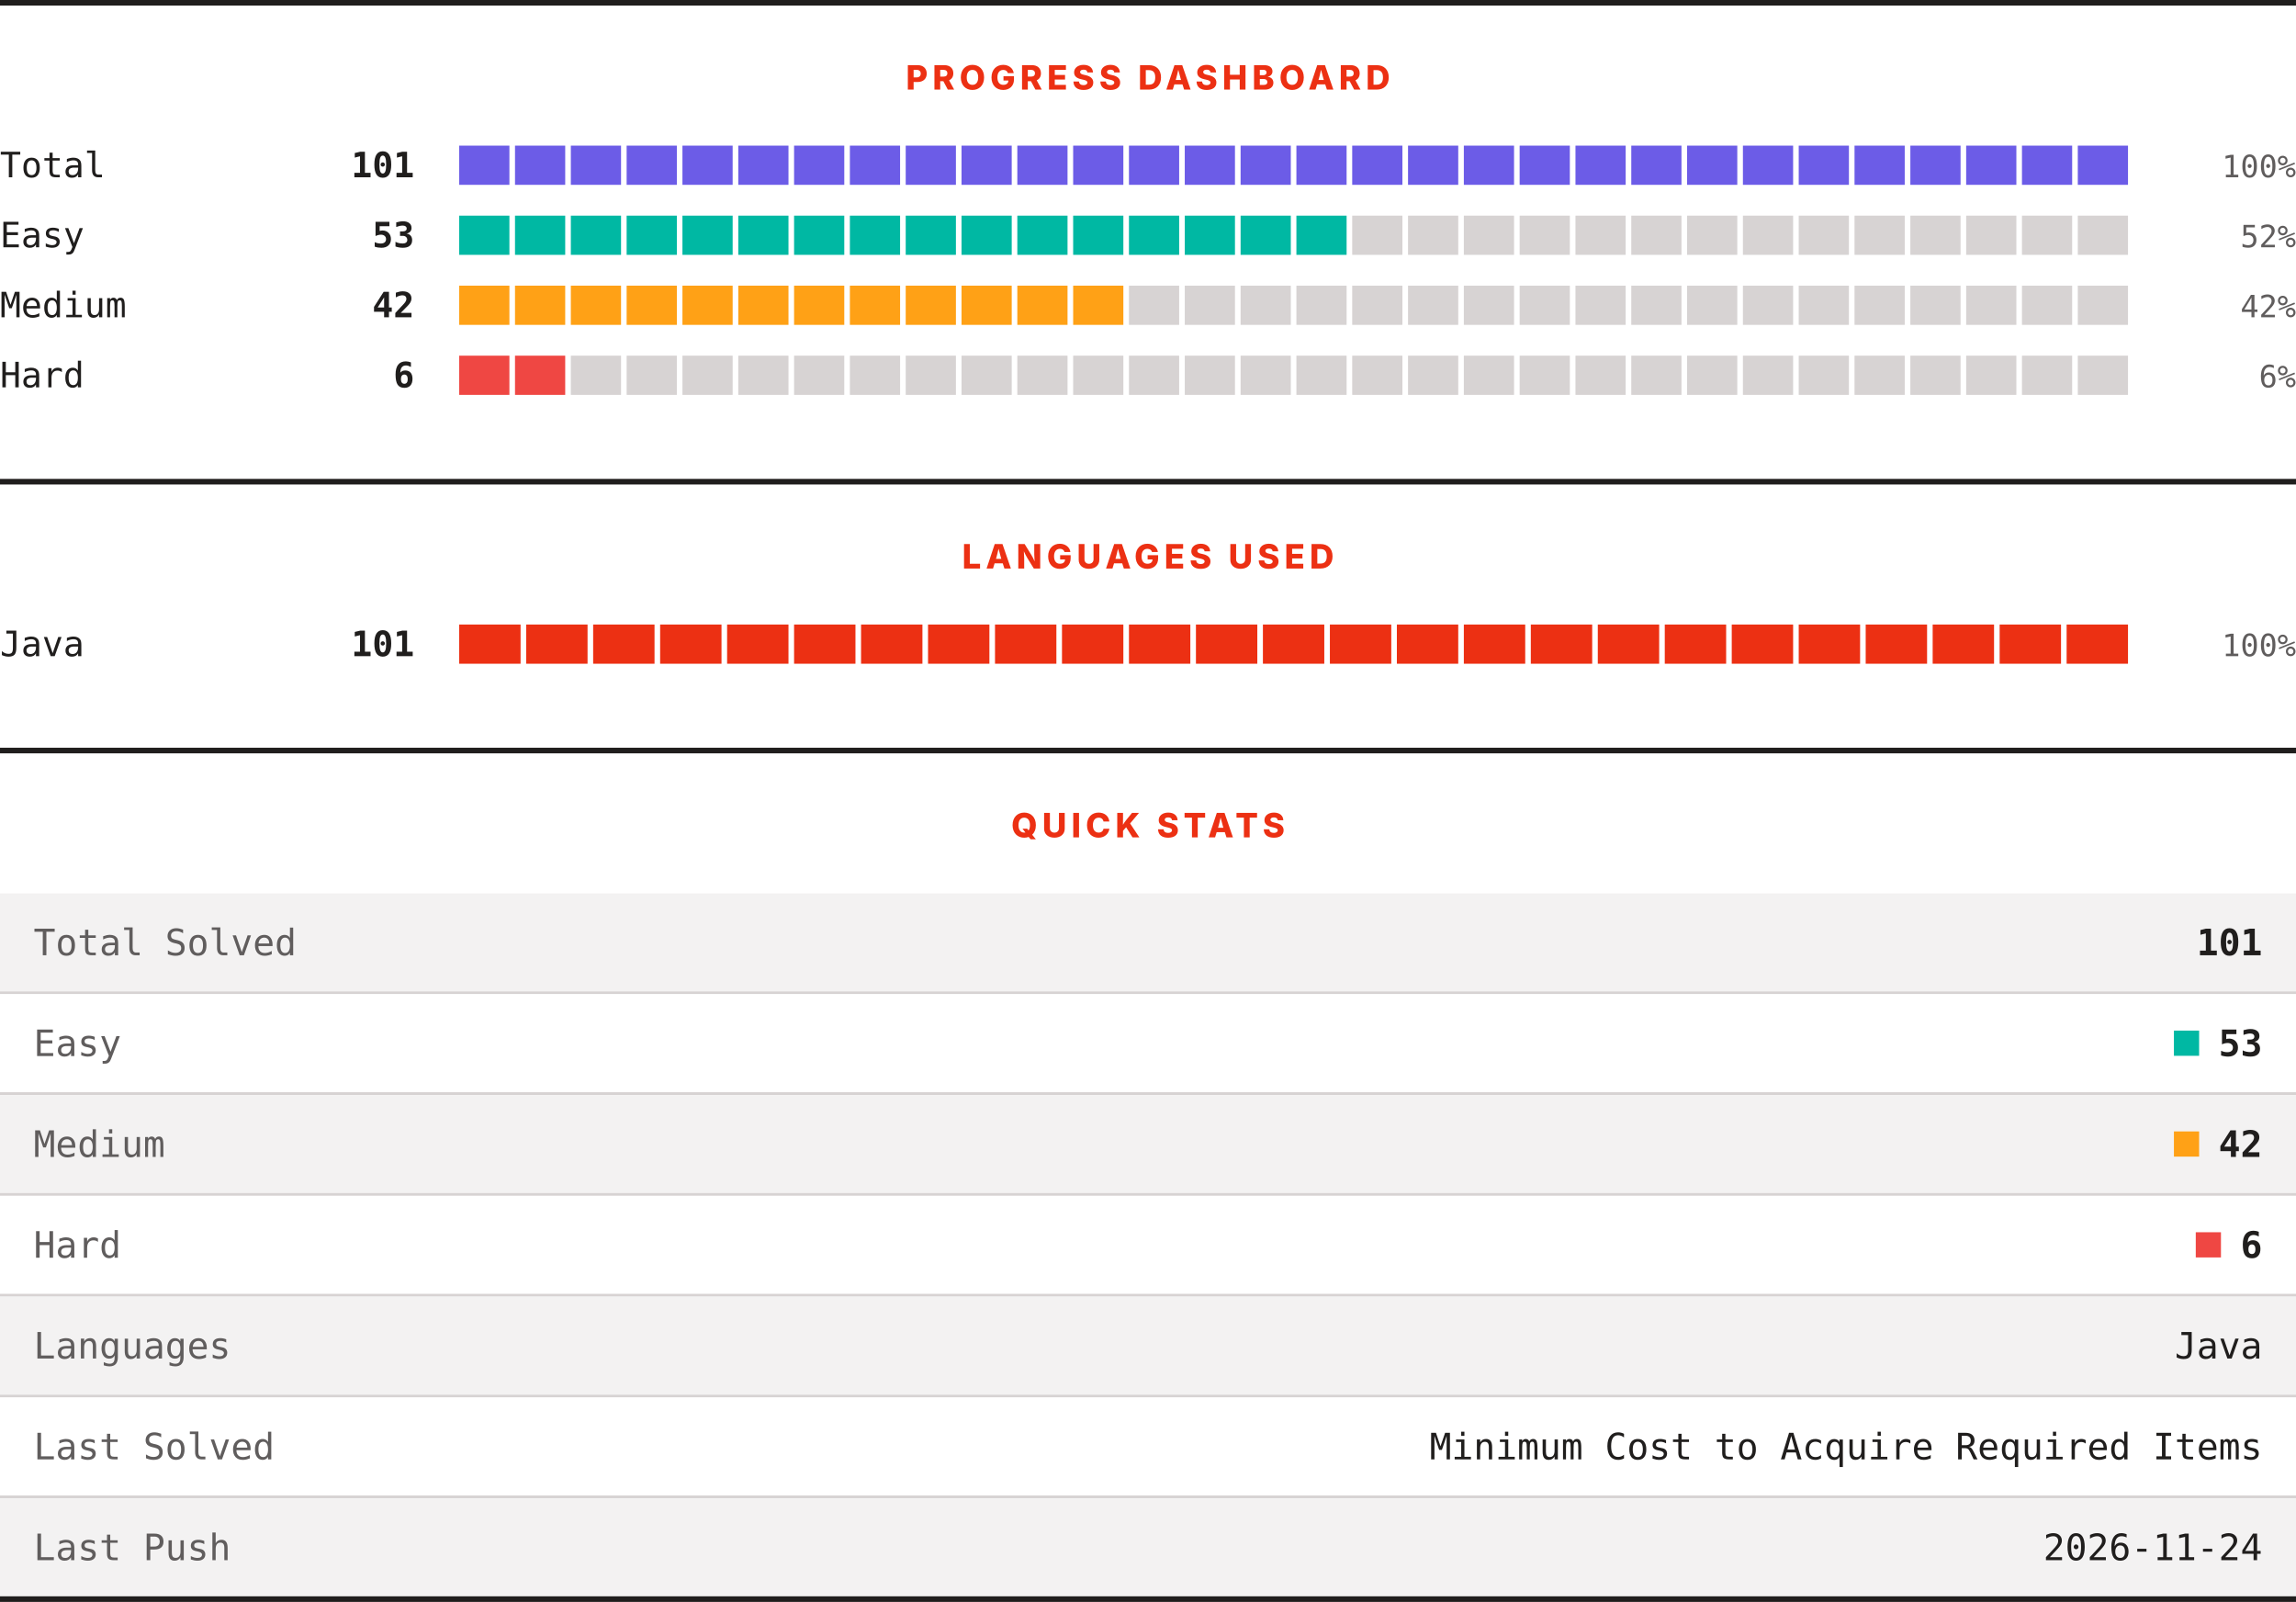
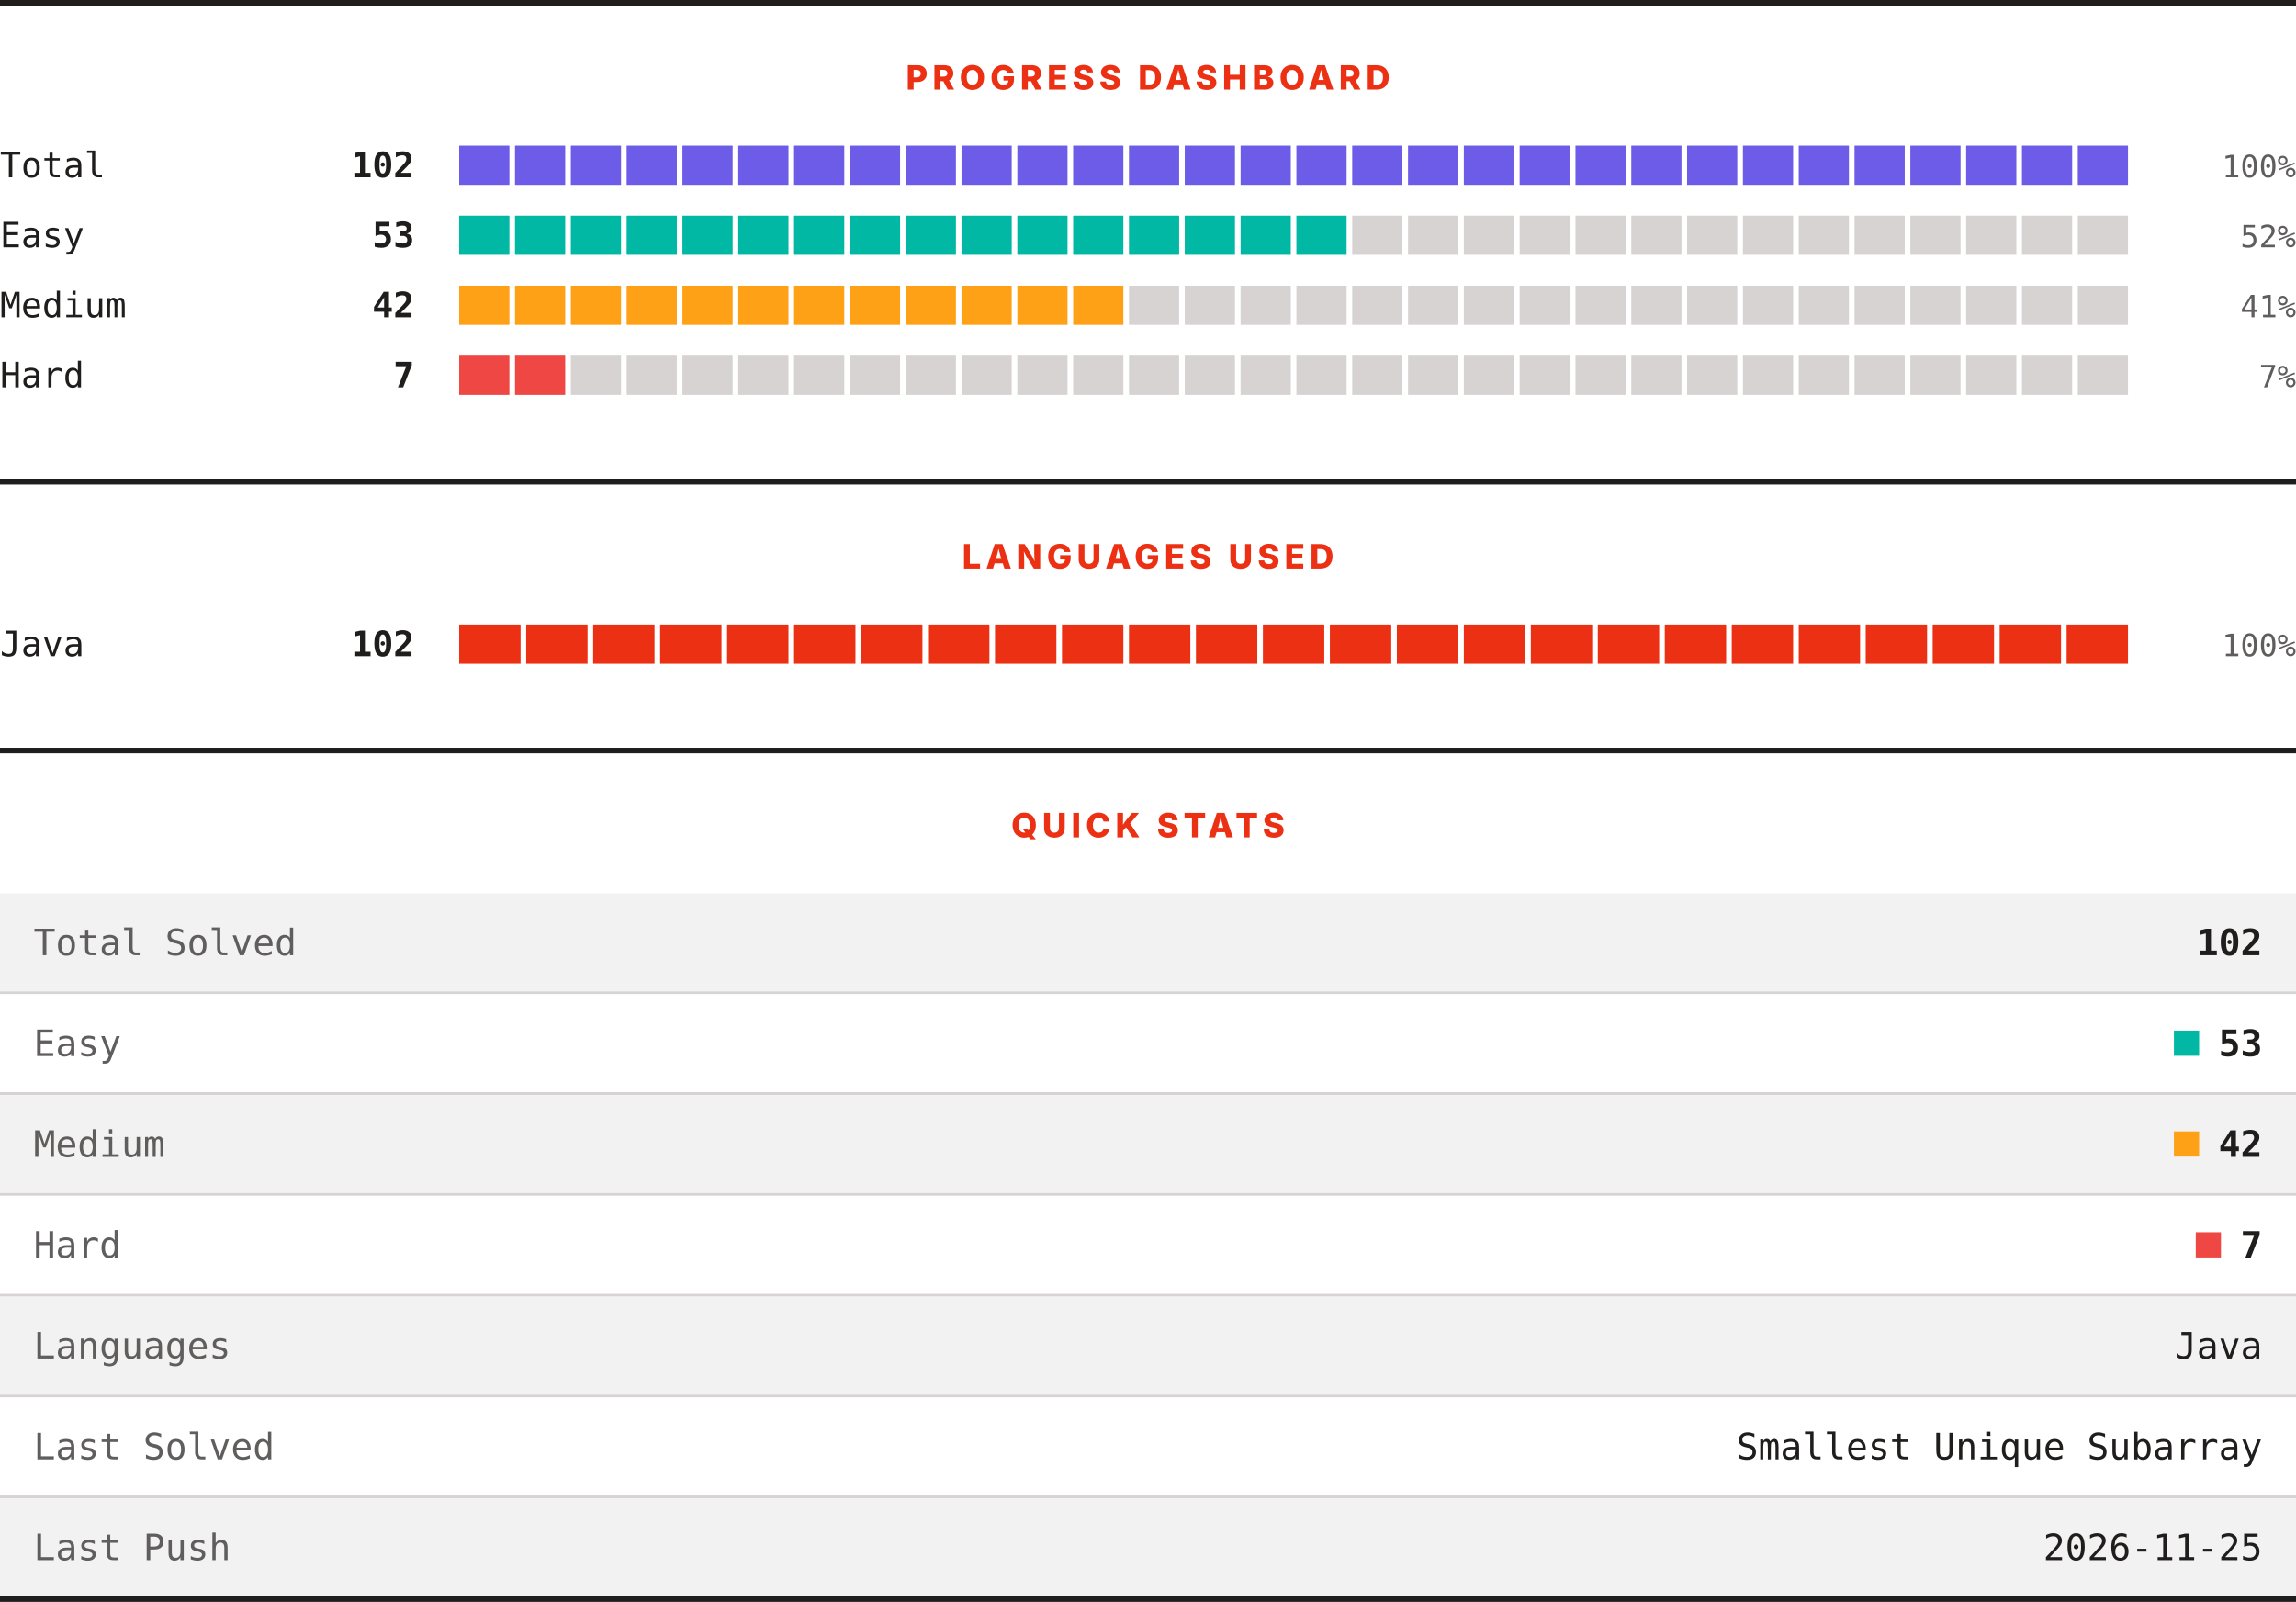
<svg xmlns="http://www.w3.org/2000/svg" width="820" height="572" viewBox="0 0 820 572" role="img" aria-label="LeetCode progress, languages and quick stats">
  <rect width="820" height="572" fill="#ffffff" />
  <rect x="0" y="0" width="820" height="2" fill="#201e1d" />
  <text x="410" y="32" text-anchor="middle" font-family="Archivo, system-ui, -apple-system, Segoe UI, sans-serif" font-size="12" font-weight="800" letter-spacing="1.68" fill="#ec3013">PROGRESS DASHBOARD</text>
  <text x="0" y="63.3" font-family="ui-monospace, SFMono-Regular, Menlo, Consolas, monospace" font-size="12.5" fill="#201e1d">Total</text>
-   <text x="148" y="63.3" text-anchor="end" font-family="ui-monospace, SFMono-Regular, Menlo, Consolas, monospace" font-size="12.5" font-weight="700" fill="#201e1d">101</text>
+   <text x="148" y="63.3" text-anchor="end" font-family="ui-monospace, SFMono-Regular, Menlo, Consolas, monospace" font-size="12.5" font-weight="700" fill="#201e1d">102</text>
  <rect x="164.00" y="52" width="17.93" height="14" fill="#6c5ce7" />
  <rect x="183.93" y="52" width="17.93" height="14" fill="#6c5ce7" />
  <rect x="203.87" y="52" width="17.93" height="14" fill="#6c5ce7" />
  <rect x="223.80" y="52" width="17.93" height="14" fill="#6c5ce7" />
  <rect x="243.73" y="52" width="17.93" height="14" fill="#6c5ce7" />
  <rect x="263.67" y="52" width="17.93" height="14" fill="#6c5ce7" />
  <rect x="283.60" y="52" width="17.93" height="14" fill="#6c5ce7" />
  <rect x="303.53" y="52" width="17.93" height="14" fill="#6c5ce7" />
  <rect x="323.47" y="52" width="17.93" height="14" fill="#6c5ce7" />
  <rect x="343.40" y="52" width="17.93" height="14" fill="#6c5ce7" />
  <rect x="363.33" y="52" width="17.93" height="14" fill="#6c5ce7" />
  <rect x="383.27" y="52" width="17.93" height="14" fill="#6c5ce7" />
  <rect x="403.20" y="52" width="17.93" height="14" fill="#6c5ce7" />
  <rect x="423.13" y="52" width="17.93" height="14" fill="#6c5ce7" />
  <rect x="443.07" y="52" width="17.93" height="14" fill="#6c5ce7" />
  <rect x="463.00" y="52" width="17.93" height="14" fill="#6c5ce7" />
  <rect x="482.93" y="52" width="17.93" height="14" fill="#6c5ce7" />
  <rect x="502.87" y="52" width="17.93" height="14" fill="#6c5ce7" />
  <rect x="522.80" y="52" width="17.93" height="14" fill="#6c5ce7" />
  <rect x="542.73" y="52" width="17.93" height="14" fill="#6c5ce7" />
  <rect x="562.67" y="52" width="17.93" height="14" fill="#6c5ce7" />
  <rect x="582.60" y="52" width="17.93" height="14" fill="#6c5ce7" />
  <rect x="602.53" y="52" width="17.93" height="14" fill="#6c5ce7" />
  <rect x="622.47" y="52" width="17.93" height="14" fill="#6c5ce7" />
  <rect x="642.40" y="52" width="17.93" height="14" fill="#6c5ce7" />
  <rect x="662.33" y="52" width="17.93" height="14" fill="#6c5ce7" />
  <rect x="682.27" y="52" width="17.93" height="14" fill="#6c5ce7" />
  <rect x="702.20" y="52" width="17.93" height="14" fill="#6c5ce7" />
  <rect x="722.13" y="52" width="17.93" height="14" fill="#6c5ce7" />
  <rect x="742.07" y="52" width="17.93" height="14" fill="#6c5ce7" />
  <text x="820" y="63.3" text-anchor="end" font-family="ui-monospace, SFMono-Regular, Menlo, Consolas, monospace" font-size="11" fill="#605d5d">100%</text>
  <text x="0" y="88.3" font-family="ui-monospace, SFMono-Regular, Menlo, Consolas, monospace" font-size="12.5" fill="#201e1d">Easy</text>
  <text x="148" y="88.3" text-anchor="end" font-family="ui-monospace, SFMono-Regular, Menlo, Consolas, monospace" font-size="12.5" font-weight="700" fill="#201e1d">53</text>
  <rect x="164.00" y="77" width="17.93" height="14" fill="#00b8a3" />
  <rect x="183.93" y="77" width="17.93" height="14" fill="#00b8a3" />
  <rect x="203.87" y="77" width="17.93" height="14" fill="#00b8a3" />
  <rect x="223.80" y="77" width="17.93" height="14" fill="#00b8a3" />
  <rect x="243.73" y="77" width="17.93" height="14" fill="#00b8a3" />
  <rect x="263.67" y="77" width="17.93" height="14" fill="#00b8a3" />
  <rect x="283.60" y="77" width="17.93" height="14" fill="#00b8a3" />
  <rect x="303.53" y="77" width="17.93" height="14" fill="#00b8a3" />
  <rect x="323.47" y="77" width="17.93" height="14" fill="#00b8a3" />
  <rect x="343.40" y="77" width="17.93" height="14" fill="#00b8a3" />
  <rect x="363.33" y="77" width="17.93" height="14" fill="#00b8a3" />
  <rect x="383.27" y="77" width="17.93" height="14" fill="#00b8a3" />
  <rect x="403.20" y="77" width="17.93" height="14" fill="#00b8a3" />
  <rect x="423.13" y="77" width="17.93" height="14" fill="#00b8a3" />
  <rect x="443.07" y="77" width="17.93" height="14" fill="#00b8a3" />
  <rect x="463.00" y="77" width="17.93" height="14" fill="#00b8a3" />
  <rect x="482.93" y="77" width="17.93" height="14" fill="#d7d3d3" />
  <rect x="502.87" y="77" width="17.93" height="14" fill="#d7d3d3" />
  <rect x="522.80" y="77" width="17.93" height="14" fill="#d7d3d3" />
  <rect x="542.73" y="77" width="17.93" height="14" fill="#d7d3d3" />
  <rect x="562.67" y="77" width="17.93" height="14" fill="#d7d3d3" />
  <rect x="582.60" y="77" width="17.93" height="14" fill="#d7d3d3" />
  <rect x="602.53" y="77" width="17.93" height="14" fill="#d7d3d3" />
  <rect x="622.47" y="77" width="17.93" height="14" fill="#d7d3d3" />
  <rect x="642.40" y="77" width="17.93" height="14" fill="#d7d3d3" />
  <rect x="662.33" y="77" width="17.93" height="14" fill="#d7d3d3" />
  <rect x="682.27" y="77" width="17.93" height="14" fill="#d7d3d3" />
  <rect x="702.20" y="77" width="17.93" height="14" fill="#d7d3d3" />
  <rect x="722.13" y="77" width="17.93" height="14" fill="#d7d3d3" />
  <rect x="742.07" y="77" width="17.93" height="14" fill="#d7d3d3" />
  <text x="820" y="88.3" text-anchor="end" font-family="ui-monospace, SFMono-Regular, Menlo, Consolas, monospace" font-size="11" fill="#605d5d">52%</text>
  <text x="0" y="113.3" font-family="ui-monospace, SFMono-Regular, Menlo, Consolas, monospace" font-size="12.5" fill="#201e1d">Medium</text>
  <text x="148" y="113.3" text-anchor="end" font-family="ui-monospace, SFMono-Regular, Menlo, Consolas, monospace" font-size="12.5" font-weight="700" fill="#201e1d">42</text>
  <rect x="164.00" y="102" width="17.93" height="14" fill="#ffa116" />
  <rect x="183.93" y="102" width="17.93" height="14" fill="#ffa116" />
  <rect x="203.87" y="102" width="17.93" height="14" fill="#ffa116" />
  <rect x="223.80" y="102" width="17.93" height="14" fill="#ffa116" />
  <rect x="243.73" y="102" width="17.93" height="14" fill="#ffa116" />
  <rect x="263.67" y="102" width="17.93" height="14" fill="#ffa116" />
  <rect x="283.60" y="102" width="17.93" height="14" fill="#ffa116" />
  <rect x="303.53" y="102" width="17.93" height="14" fill="#ffa116" />
  <rect x="323.47" y="102" width="17.93" height="14" fill="#ffa116" />
  <rect x="343.40" y="102" width="17.93" height="14" fill="#ffa116" />
  <rect x="363.33" y="102" width="17.93" height="14" fill="#ffa116" />
  <rect x="383.27" y="102" width="17.93" height="14" fill="#ffa116" />
  <rect x="403.20" y="102" width="17.93" height="14" fill="#d7d3d3" />
  <rect x="423.13" y="102" width="17.93" height="14" fill="#d7d3d3" />
  <rect x="443.07" y="102" width="17.93" height="14" fill="#d7d3d3" />
  <rect x="463.00" y="102" width="17.93" height="14" fill="#d7d3d3" />
  <rect x="482.93" y="102" width="17.93" height="14" fill="#d7d3d3" />
  <rect x="502.87" y="102" width="17.93" height="14" fill="#d7d3d3" />
  <rect x="522.80" y="102" width="17.93" height="14" fill="#d7d3d3" />
  <rect x="542.73" y="102" width="17.93" height="14" fill="#d7d3d3" />
  <rect x="562.67" y="102" width="17.93" height="14" fill="#d7d3d3" />
  <rect x="582.60" y="102" width="17.93" height="14" fill="#d7d3d3" />
  <rect x="602.53" y="102" width="17.93" height="14" fill="#d7d3d3" />
  <rect x="622.47" y="102" width="17.93" height="14" fill="#d7d3d3" />
  <rect x="642.40" y="102" width="17.93" height="14" fill="#d7d3d3" />
  <rect x="662.33" y="102" width="17.93" height="14" fill="#d7d3d3" />
  <rect x="682.27" y="102" width="17.93" height="14" fill="#d7d3d3" />
  <rect x="702.20" y="102" width="17.93" height="14" fill="#d7d3d3" />
  <rect x="722.13" y="102" width="17.93" height="14" fill="#d7d3d3" />
  <rect x="742.07" y="102" width="17.93" height="14" fill="#d7d3d3" />
-   <text x="820" y="113.3" text-anchor="end" font-family="ui-monospace, SFMono-Regular, Menlo, Consolas, monospace" font-size="11" fill="#605d5d">42%</text>
+   <text x="820" y="113.3" text-anchor="end" font-family="ui-monospace, SFMono-Regular, Menlo, Consolas, monospace" font-size="11" fill="#605d5d">41%</text>
  <text x="0" y="138.3" font-family="ui-monospace, SFMono-Regular, Menlo, Consolas, monospace" font-size="12.5" fill="#201e1d">Hard</text>
-   <text x="148" y="138.3" text-anchor="end" font-family="ui-monospace, SFMono-Regular, Menlo, Consolas, monospace" font-size="12.5" font-weight="700" fill="#201e1d">6</text>
+   <text x="148" y="138.3" text-anchor="end" font-family="ui-monospace, SFMono-Regular, Menlo, Consolas, monospace" font-size="12.5" font-weight="700" fill="#201e1d">7</text>
  <rect x="164.00" y="127" width="17.93" height="14" fill="#ef4743" />
  <rect x="183.93" y="127" width="17.93" height="14" fill="#ef4743" />
  <rect x="203.87" y="127" width="17.93" height="14" fill="#d7d3d3" />
  <rect x="223.80" y="127" width="17.93" height="14" fill="#d7d3d3" />
  <rect x="243.73" y="127" width="17.93" height="14" fill="#d7d3d3" />
  <rect x="263.67" y="127" width="17.93" height="14" fill="#d7d3d3" />
  <rect x="283.60" y="127" width="17.93" height="14" fill="#d7d3d3" />
  <rect x="303.53" y="127" width="17.93" height="14" fill="#d7d3d3" />
  <rect x="323.47" y="127" width="17.93" height="14" fill="#d7d3d3" />
  <rect x="343.40" y="127" width="17.93" height="14" fill="#d7d3d3" />
  <rect x="363.33" y="127" width="17.93" height="14" fill="#d7d3d3" />
  <rect x="383.27" y="127" width="17.93" height="14" fill="#d7d3d3" />
  <rect x="403.20" y="127" width="17.93" height="14" fill="#d7d3d3" />
  <rect x="423.13" y="127" width="17.93" height="14" fill="#d7d3d3" />
  <rect x="443.07" y="127" width="17.93" height="14" fill="#d7d3d3" />
  <rect x="463.00" y="127" width="17.93" height="14" fill="#d7d3d3" />
  <rect x="482.93" y="127" width="17.93" height="14" fill="#d7d3d3" />
  <rect x="502.87" y="127" width="17.93" height="14" fill="#d7d3d3" />
  <rect x="522.80" y="127" width="17.93" height="14" fill="#d7d3d3" />
  <rect x="542.73" y="127" width="17.93" height="14" fill="#d7d3d3" />
  <rect x="562.67" y="127" width="17.93" height="14" fill="#d7d3d3" />
  <rect x="582.60" y="127" width="17.93" height="14" fill="#d7d3d3" />
  <rect x="602.53" y="127" width="17.93" height="14" fill="#d7d3d3" />
  <rect x="622.47" y="127" width="17.93" height="14" fill="#d7d3d3" />
  <rect x="642.40" y="127" width="17.93" height="14" fill="#d7d3d3" />
  <rect x="662.33" y="127" width="17.93" height="14" fill="#d7d3d3" />
  <rect x="682.27" y="127" width="17.93" height="14" fill="#d7d3d3" />
  <rect x="702.20" y="127" width="17.93" height="14" fill="#d7d3d3" />
  <rect x="722.13" y="127" width="17.93" height="14" fill="#d7d3d3" />
  <rect x="742.07" y="127" width="17.93" height="14" fill="#d7d3d3" />
-   <text x="820" y="138.3" text-anchor="end" font-family="ui-monospace, SFMono-Regular, Menlo, Consolas, monospace" font-size="11" fill="#605d5d">6%</text>
+   <text x="820" y="138.3" text-anchor="end" font-family="ui-monospace, SFMono-Regular, Menlo, Consolas, monospace" font-size="11" fill="#605d5d">7%</text>
  <rect x="0" y="171" width="820" height="2" fill="#201e1d" />
  <text x="410" y="203" text-anchor="middle" font-family="Archivo, system-ui, -apple-system, Segoe UI, sans-serif" font-size="12" font-weight="800" letter-spacing="1.68" fill="#ec3013">LANGUAGES USED</text>
  <text x="0" y="234.3" font-family="ui-monospace, SFMono-Regular, Menlo, Consolas, monospace" font-size="12.5" fill="#201e1d">Java</text>
-   <text x="148" y="234.3" text-anchor="end" font-family="ui-monospace, SFMono-Regular, Menlo, Consolas, monospace" font-size="12.5" font-weight="700" fill="#201e1d">101</text>
+   <text x="148" y="234.3" text-anchor="end" font-family="ui-monospace, SFMono-Regular, Menlo, Consolas, monospace" font-size="12.5" font-weight="700" fill="#201e1d">102</text>
  <rect x="164.00" y="223" width="21.92" height="14" fill="#ec3013" />
  <rect x="187.92" y="223" width="21.92" height="14" fill="#ec3013" />
  <rect x="211.84" y="223" width="21.92" height="14" fill="#ec3013" />
  <rect x="235.76" y="223" width="21.92" height="14" fill="#ec3013" />
  <rect x="259.68" y="223" width="21.92" height="14" fill="#ec3013" />
  <rect x="283.60" y="223" width="21.92" height="14" fill="#ec3013" />
  <rect x="307.52" y="223" width="21.92" height="14" fill="#ec3013" />
  <rect x="331.44" y="223" width="21.92" height="14" fill="#ec3013" />
  <rect x="355.36" y="223" width="21.92" height="14" fill="#ec3013" />
  <rect x="379.28" y="223" width="21.92" height="14" fill="#ec3013" />
  <rect x="403.20" y="223" width="21.92" height="14" fill="#ec3013" />
  <rect x="427.12" y="223" width="21.92" height="14" fill="#ec3013" />
  <rect x="451.04" y="223" width="21.92" height="14" fill="#ec3013" />
  <rect x="474.96" y="223" width="21.92" height="14" fill="#ec3013" />
  <rect x="498.88" y="223" width="21.92" height="14" fill="#ec3013" />
  <rect x="522.80" y="223" width="21.92" height="14" fill="#ec3013" />
  <rect x="546.72" y="223" width="21.92" height="14" fill="#ec3013" />
  <rect x="570.64" y="223" width="21.92" height="14" fill="#ec3013" />
  <rect x="594.56" y="223" width="21.92" height="14" fill="#ec3013" />
  <rect x="618.48" y="223" width="21.92" height="14" fill="#ec3013" />
  <rect x="642.40" y="223" width="21.92" height="14" fill="#ec3013" />
  <rect x="666.32" y="223" width="21.92" height="14" fill="#ec3013" />
  <rect x="690.24" y="223" width="21.92" height="14" fill="#ec3013" />
  <rect x="714.16" y="223" width="21.92" height="14" fill="#ec3013" />
  <rect x="738.08" y="223" width="21.92" height="14" fill="#ec3013" />
  <text x="820" y="234.3" text-anchor="end" font-family="ui-monospace, SFMono-Regular, Menlo, Consolas, monospace" font-size="11" fill="#605d5d">100%</text>
  <rect x="0" y="267" width="820" height="2" fill="#201e1d" />
  <text x="410" y="299" text-anchor="middle" font-family="Archivo, system-ui, -apple-system, Segoe UI, sans-serif" font-size="12" font-weight="800" letter-spacing="1.68" fill="#ec3013">QUICK STATS</text>
  <rect x="0" y="319" width="820" height="35" fill="#f3f2f2" />
  <text x="12" y="341.1" font-family="ui-monospace, SFMono-Regular, Menlo, Consolas, monospace" font-size="13" fill="#605d5d">Total Solved</text>
-   <text x="808" y="341.1" text-anchor="end" font-family="ui-monospace, SFMono-Regular, Menlo, Consolas, monospace" font-size="13" font-weight="700" fill="#201e1d">101</text>
+   <text x="808" y="341.1" text-anchor="end" font-family="ui-monospace, SFMono-Regular, Menlo, Consolas, monospace" font-size="13" font-weight="700" fill="#201e1d">102</text>
  <rect x="0" y="354" width="820" height="1" fill="#d7d3d3" />
  <rect x="0" y="355" width="820" height="35" fill="#ffffff" />
  <text x="12" y="377.1" font-family="ui-monospace, SFMono-Regular, Menlo, Consolas, monospace" font-size="13" fill="#605d5d">Easy</text>
  <rect x="776.4" y="368" width="9" height="9" fill="#00b8a3" />
  <text x="808" y="377.1" text-anchor="end" font-family="ui-monospace, SFMono-Regular, Menlo, Consolas, monospace" font-size="13" font-weight="700" fill="#201e1d">53</text>
  <rect x="0" y="390" width="820" height="1" fill="#d7d3d3" />
  <rect x="0" y="391" width="820" height="35" fill="#f3f2f2" />
  <text x="12" y="413.1" font-family="ui-monospace, SFMono-Regular, Menlo, Consolas, monospace" font-size="13" fill="#605d5d">Medium</text>
  <rect x="776.4" y="404" width="9" height="9" fill="#ffa116" />
  <text x="808" y="413.1" text-anchor="end" font-family="ui-monospace, SFMono-Regular, Menlo, Consolas, monospace" font-size="13" font-weight="700" fill="#201e1d">42</text>
  <rect x="0" y="426" width="820" height="1" fill="#d7d3d3" />
  <rect x="0" y="427" width="820" height="35" fill="#ffffff" />
  <text x="12" y="449.1" font-family="ui-monospace, SFMono-Regular, Menlo, Consolas, monospace" font-size="13" fill="#605d5d">Hard</text>
  <rect x="784.2" y="440" width="9" height="9" fill="#ef4743" />
-   <text x="808" y="449.1" text-anchor="end" font-family="ui-monospace, SFMono-Regular, Menlo, Consolas, monospace" font-size="13" font-weight="700" fill="#201e1d">6</text>
+   <text x="808" y="449.1" text-anchor="end" font-family="ui-monospace, SFMono-Regular, Menlo, Consolas, monospace" font-size="13" font-weight="700" fill="#201e1d">7</text>
  <rect x="0" y="462" width="820" height="1" fill="#d7d3d3" />
  <rect x="0" y="463" width="820" height="35" fill="#f3f2f2" />
  <text x="12" y="485.1" font-family="ui-monospace, SFMono-Regular, Menlo, Consolas, monospace" font-size="13" fill="#605d5d">Languages</text>
  <text x="808" y="485.1" text-anchor="end" font-family="ui-monospace, SFMono-Regular, Menlo, Consolas, monospace" font-size="13" fill="#201e1d">Java</text>
  <rect x="0" y="498" width="820" height="1" fill="#d7d3d3" />
  <rect x="0" y="499" width="820" height="35" fill="#ffffff" />
  <text x="12" y="521.1" font-family="ui-monospace, SFMono-Regular, Menlo, Consolas, monospace" font-size="13" fill="#605d5d">Last Solved</text>
-   <text x="808" y="521.1" text-anchor="end" font-family="ui-monospace, SFMono-Regular, Menlo, Consolas, monospace" font-size="13" fill="#201e1d">Minimum Cost to Acquire Required Items</text>
+   <text x="808" y="521.1" text-anchor="end" font-family="ui-monospace, SFMono-Regular, Menlo, Consolas, monospace" font-size="13" fill="#201e1d">Smallest Unique Subarray</text>
  <rect x="0" y="534" width="820" height="1" fill="#d7d3d3" />
  <rect x="0" y="535" width="820" height="35" fill="#f3f2f2" />
  <text x="12" y="557.1" font-family="ui-monospace, SFMono-Regular, Menlo, Consolas, monospace" font-size="13" fill="#605d5d">Last Push</text>
-   <text x="808" y="557.1" text-anchor="end" font-family="ui-monospace, SFMono-Regular, Menlo, Consolas, monospace" font-size="13" fill="#201e1d">2026-11-24</text>
+   <text x="808" y="557.1" text-anchor="end" font-family="ui-monospace, SFMono-Regular, Menlo, Consolas, monospace" font-size="13" fill="#201e1d">2026-11-25</text>
  <rect x="0" y="570" width="820" height="2" fill="#201e1d" />
</svg>
